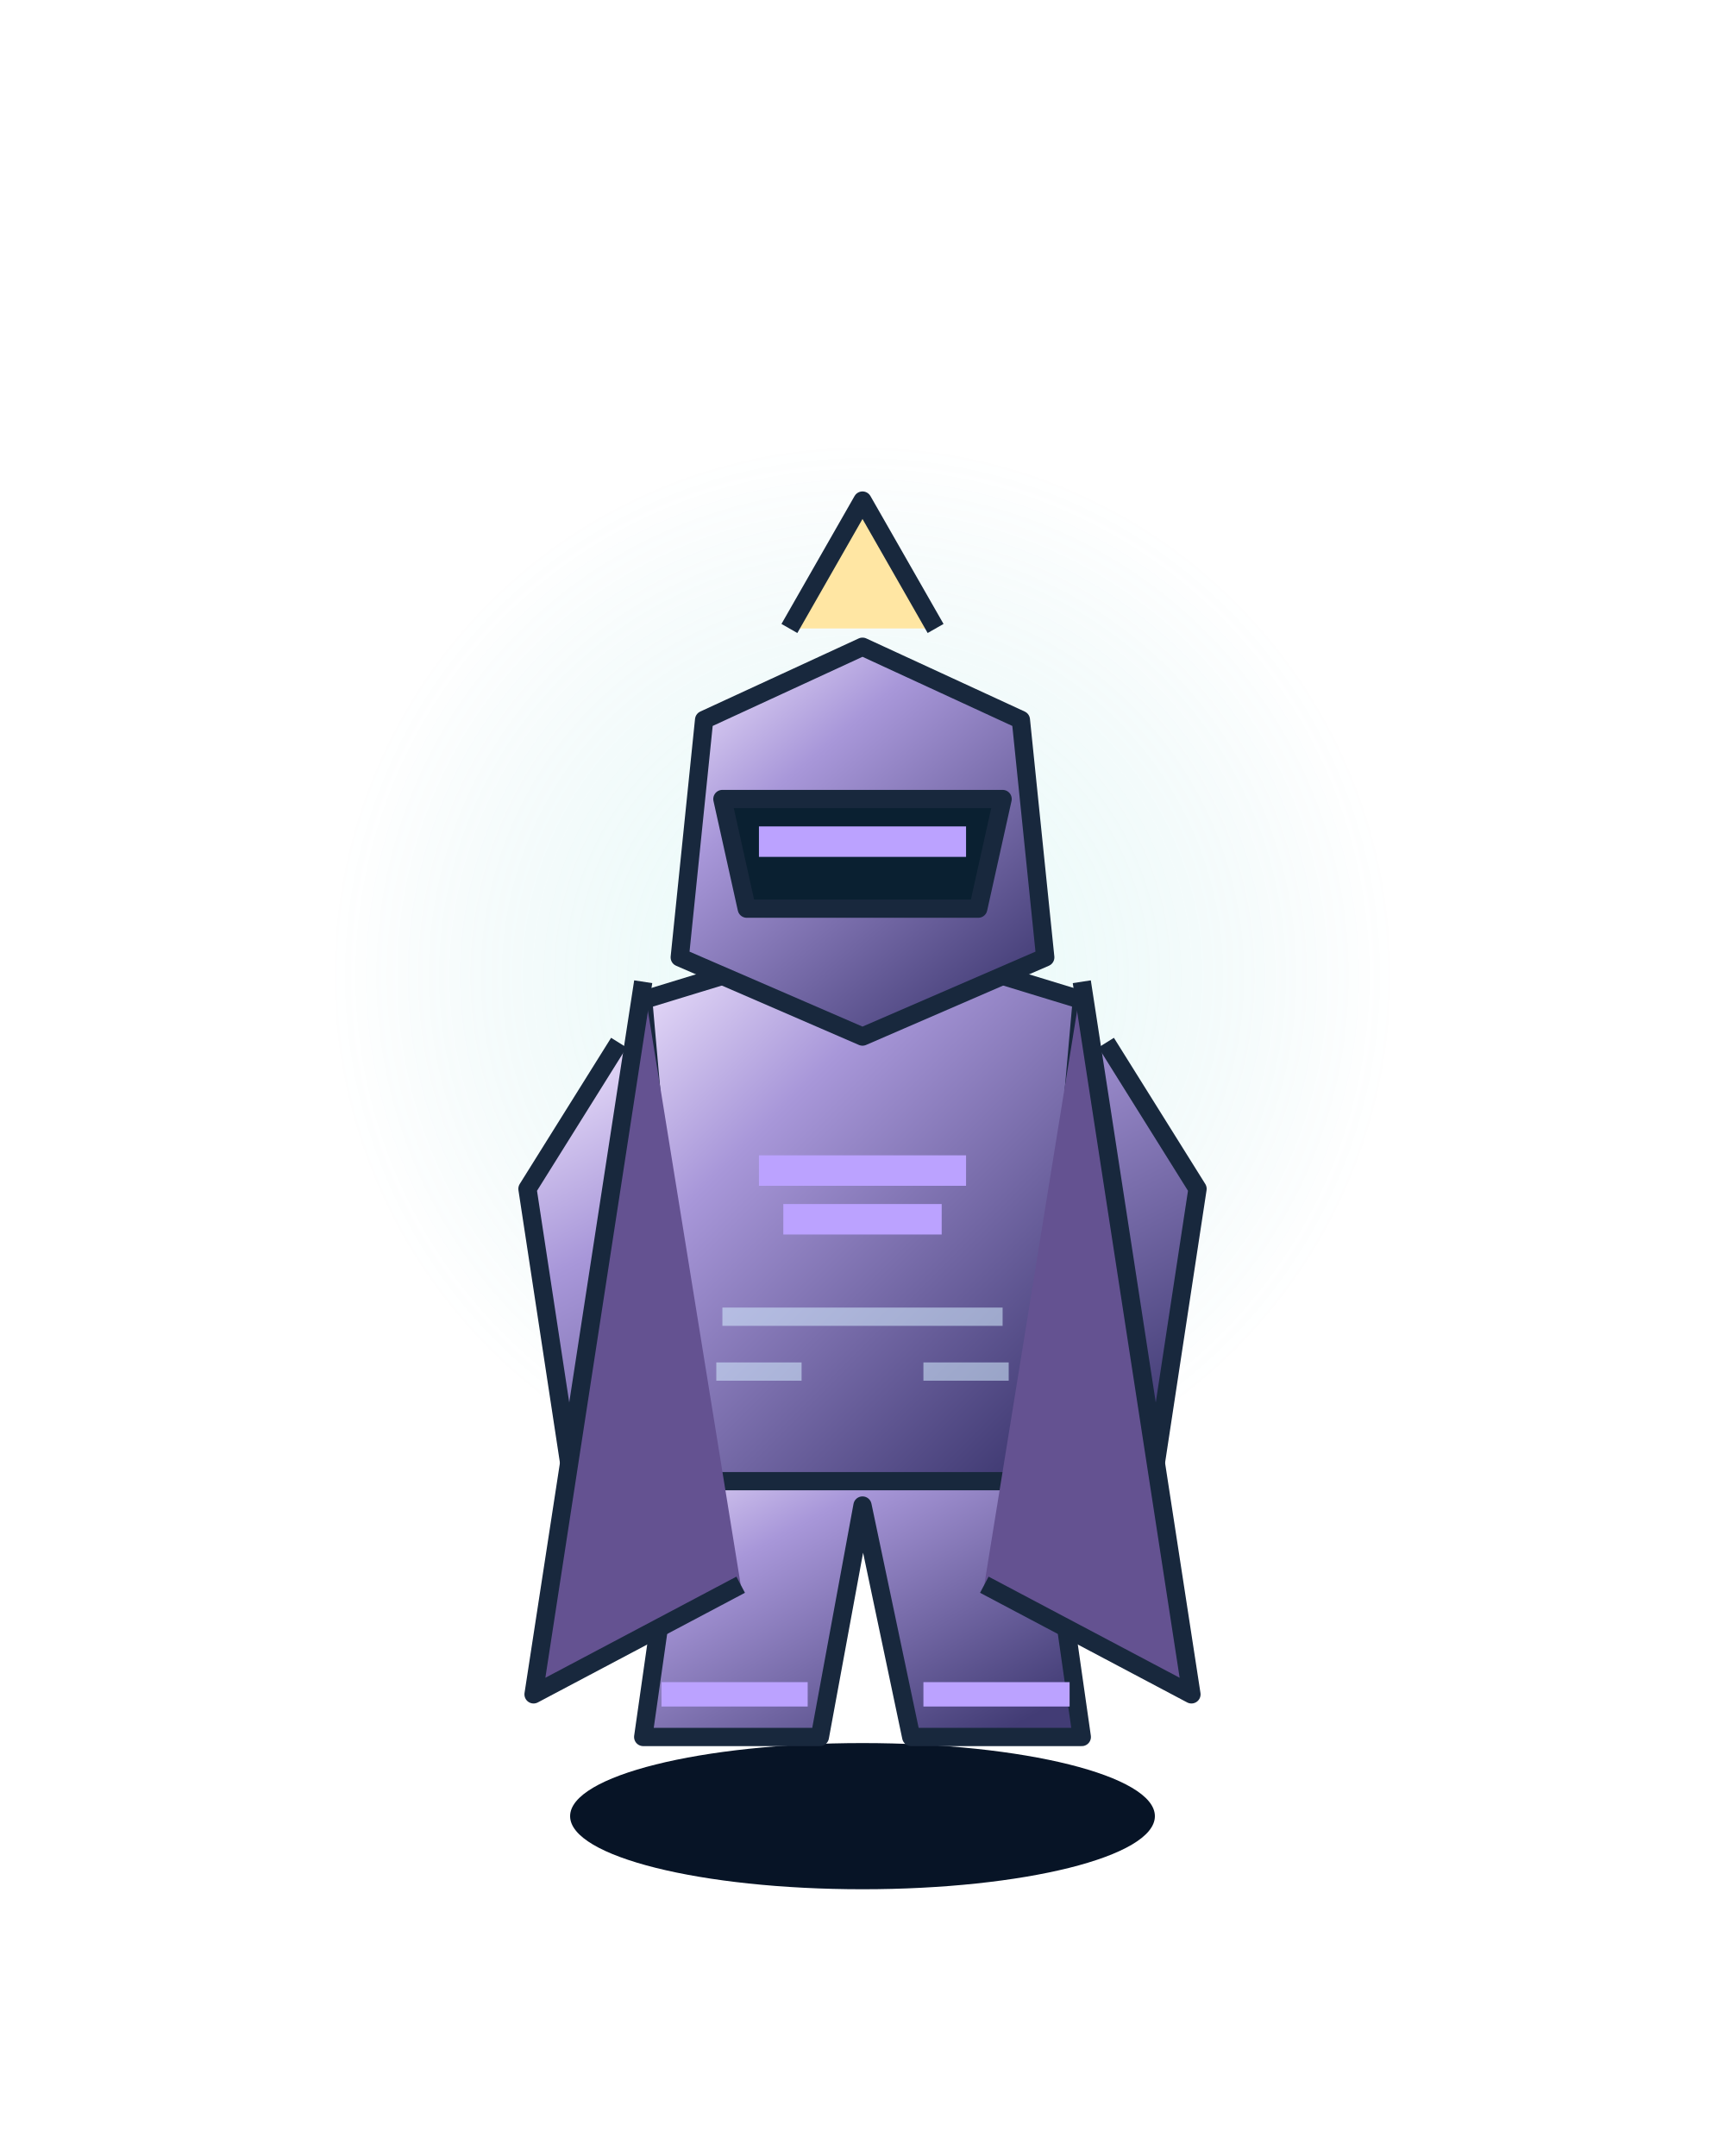
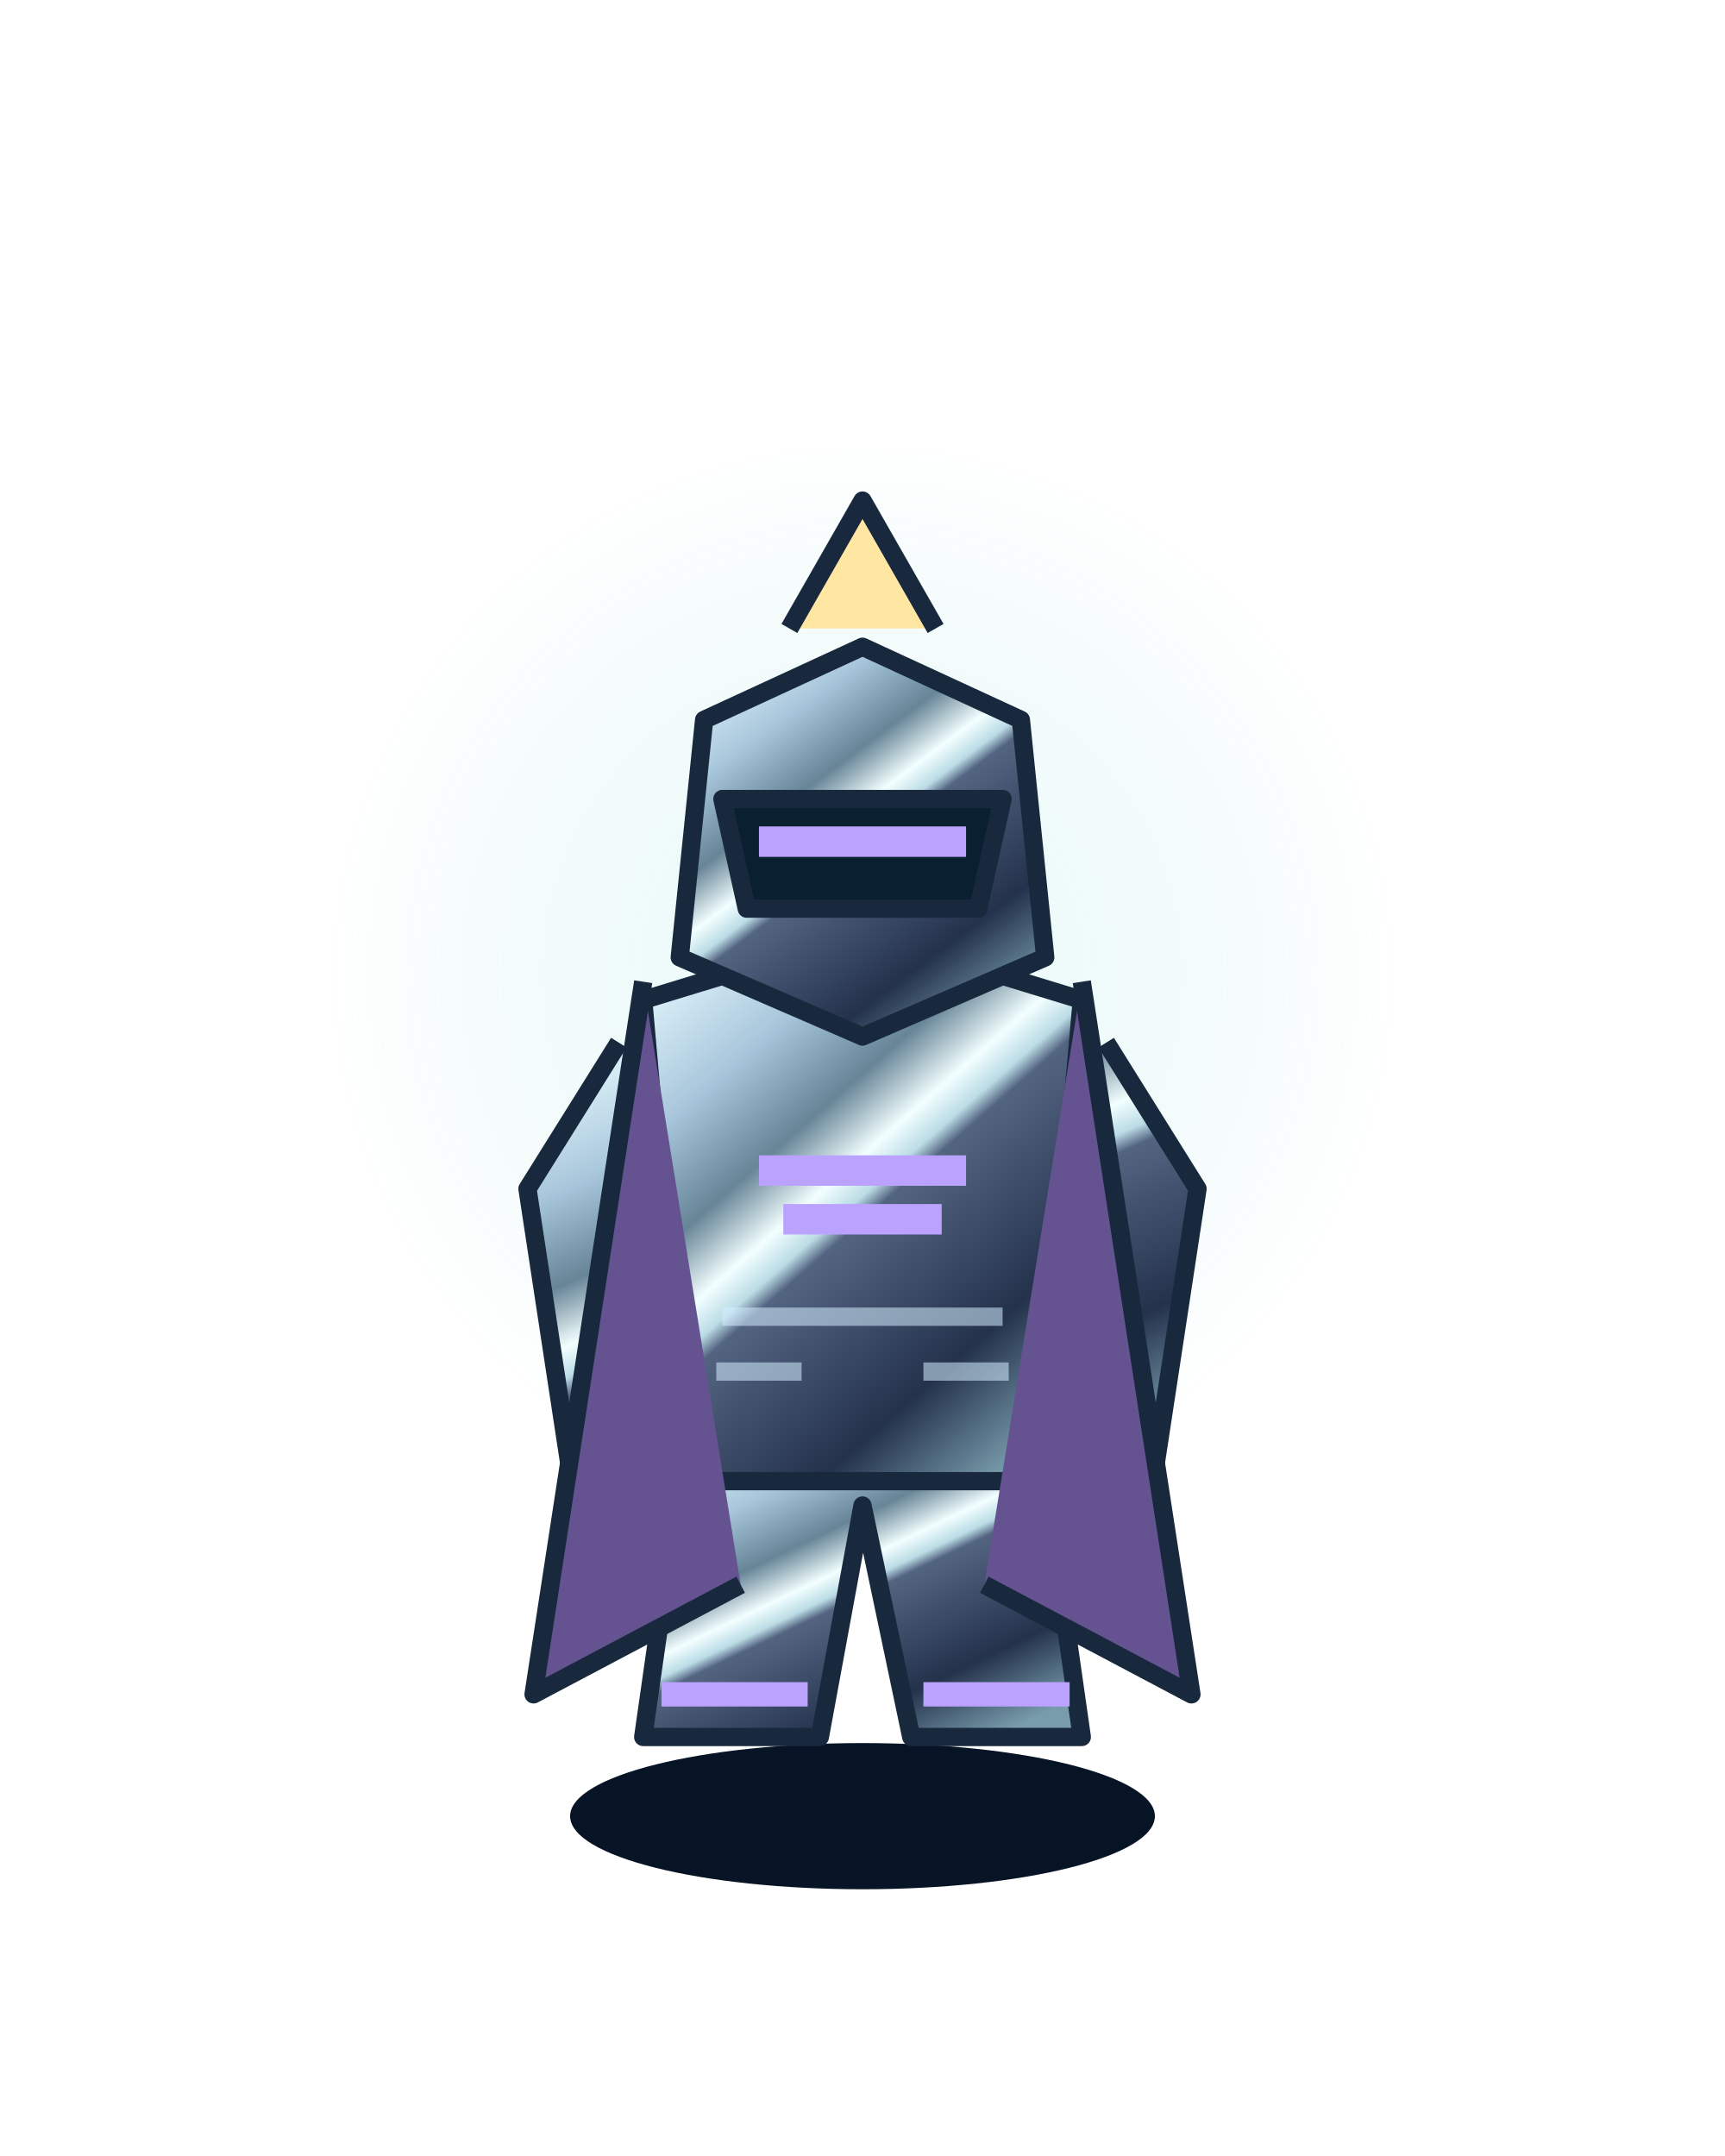
<svg xmlns="http://www.w3.org/2000/svg" viewBox="0 0 320 400" role="img" aria-label="Ion commander preview">
  <defs>
-     <linearGradient id="metal" x2=".8" y2="1">
-       <stop stop-color="#f2e8ff" />
-       <stop offset=".35" stop-color="#a897d9" />
-       <stop offset="1" stop-color="#423c75" />
+     <linearGradient id="metal" x1=".1" y1="0" x2=".8" y2="1">
+       <stop offset="0" stop-color="#e6faff" />
+       <stop offset=".21" stop-color="#a8c6db" />
+       <stop offset=".36" stop-color="#678597" />
+       <stop offset=".46" stop-color="#f3ffff" />
+       <stop offset=".51" stop-color="#bbdce6" />
+       <stop offset=".54" stop-color="#536481" />
+       <stop offset=".81" stop-color="#24324c" />
+       <stop offset="1" stop-color="#789cac" />
    </linearGradient>
    <linearGradient id="armor" x2=".8" y2="1">
      <stop stop-color="#718ca1" />
      <stop offset=".5" stop-color="#314c66" />
      <stop offset="1" stop-color="#17283e" />
    </linearGradient>
    <radialGradient id="glow">
      <stop stop-color="#a5ffef" />
      <stop offset="1" stop-color="#3aabb5" stop-opacity="0" />
    </radialGradient>
  </defs>
  <circle cx="160" cy="181" r="98" fill="url(#glow)" opacity=".2" />
  <g transform="translate(160 207) scale(1.13)" stroke="#18283d" stroke-width="3" stroke-linejoin="round">
    <ellipse cy="115" rx="48" ry="12" fill="#071426" stroke="none" />
    <path d="M-29 53 L-36 102 L-7 102 L0 64 L8 102 L36 102 L29 53" fill="url(#metal)" />
    <path d="M-40 -12 L-55 12 L-48 58 L-33 56 L-27 10 M40 -12 L55 12 L48 58 L33 56 L27 10" fill="url(#metal)" />
    <path d="M-36 -19 L0 -30 L36 -19 L29 60 L-29 60Z" fill="url(#metal)" />
    <path d="M-26 -65 L0 -77 L26 -65 L30 -26 L0 -13 L-30 -26Z" fill="url(#metal)" />
    <path d="M-23 -52 L23 -52 L19 -34 L-19 -34Z" fill="#0a2031" />
    <path d="M-17 -45 H17 M-17 9 H17 M-13 17 H13" stroke="#bba2ff" stroke-width="5" />
    <path d="M-23 33 H23 M-24 42 H-10 M10 42 H24" stroke="#d4eeff" stroke-opacity=".55" />
    <path d="M-33 95 H-9 M10 95 H34" stroke="#bba2ff" stroke-width="4" />
    <path d="M-36 -22 L-54 95 L-20 77 M36 -22 L54 95 L20 77" fill="#645291" />
    <path d="M-12 -80 L0 -101 L12 -80" fill="#ffe6a3" />
  </g>
</svg>
